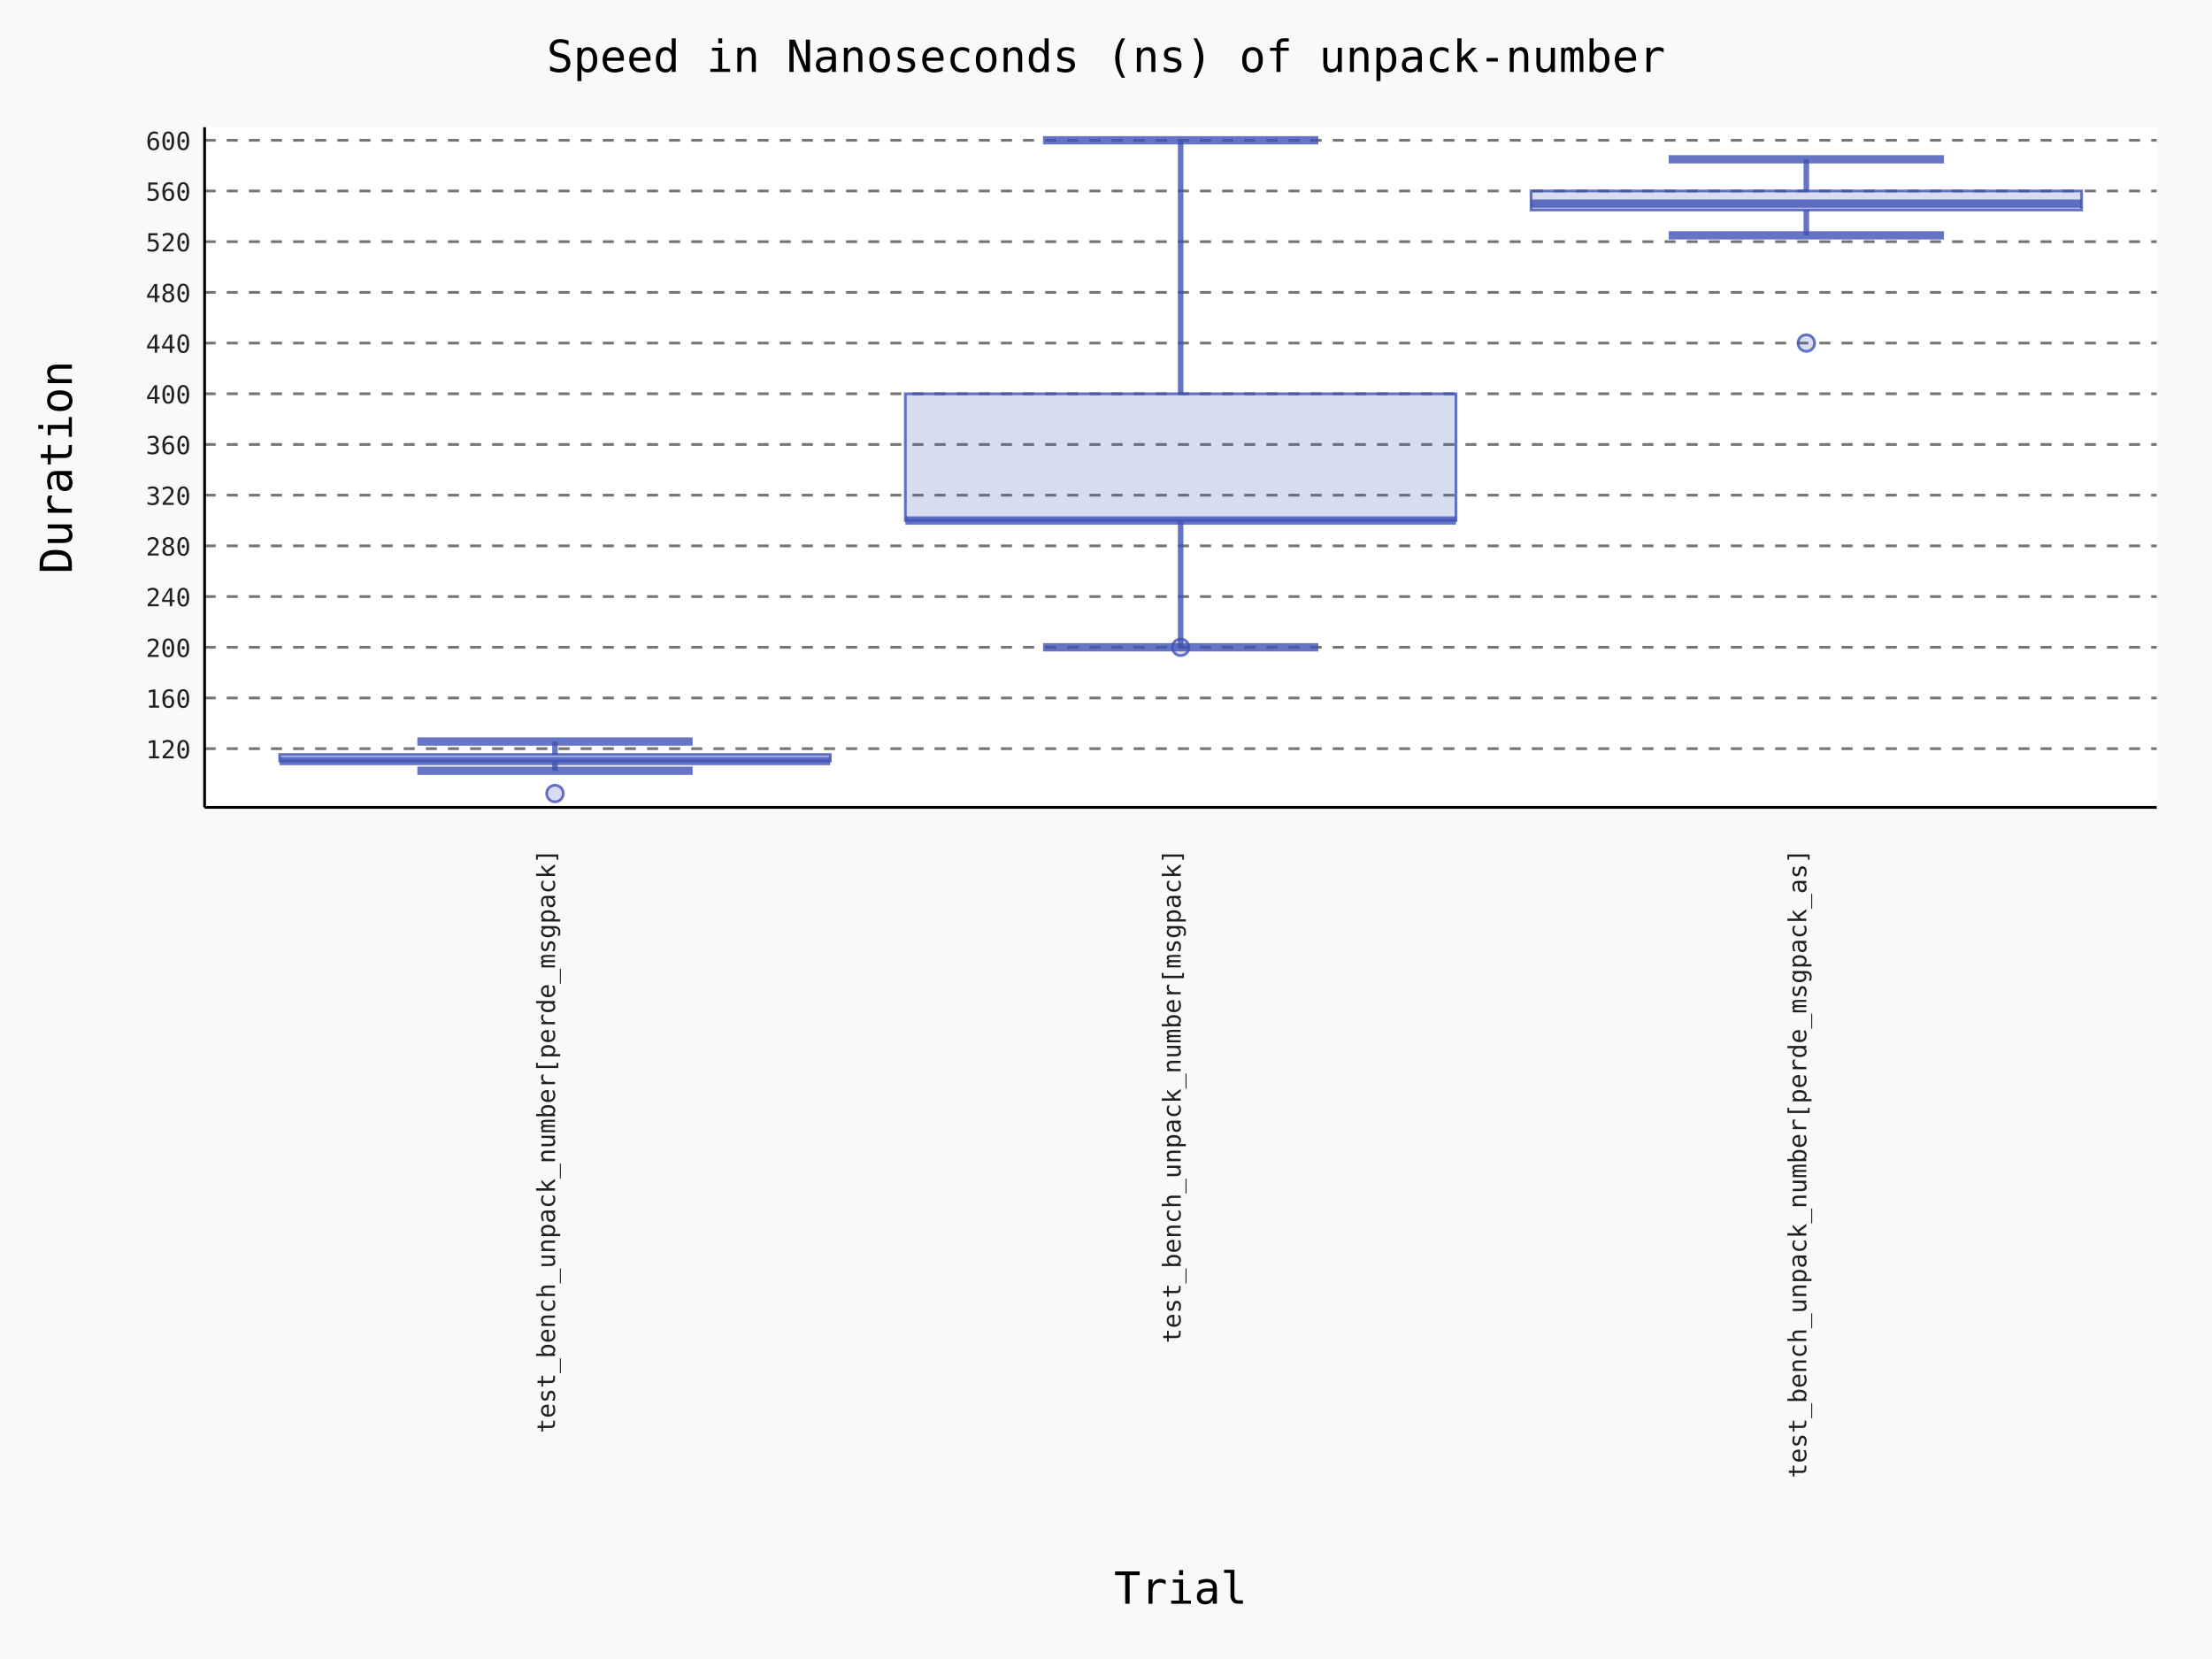
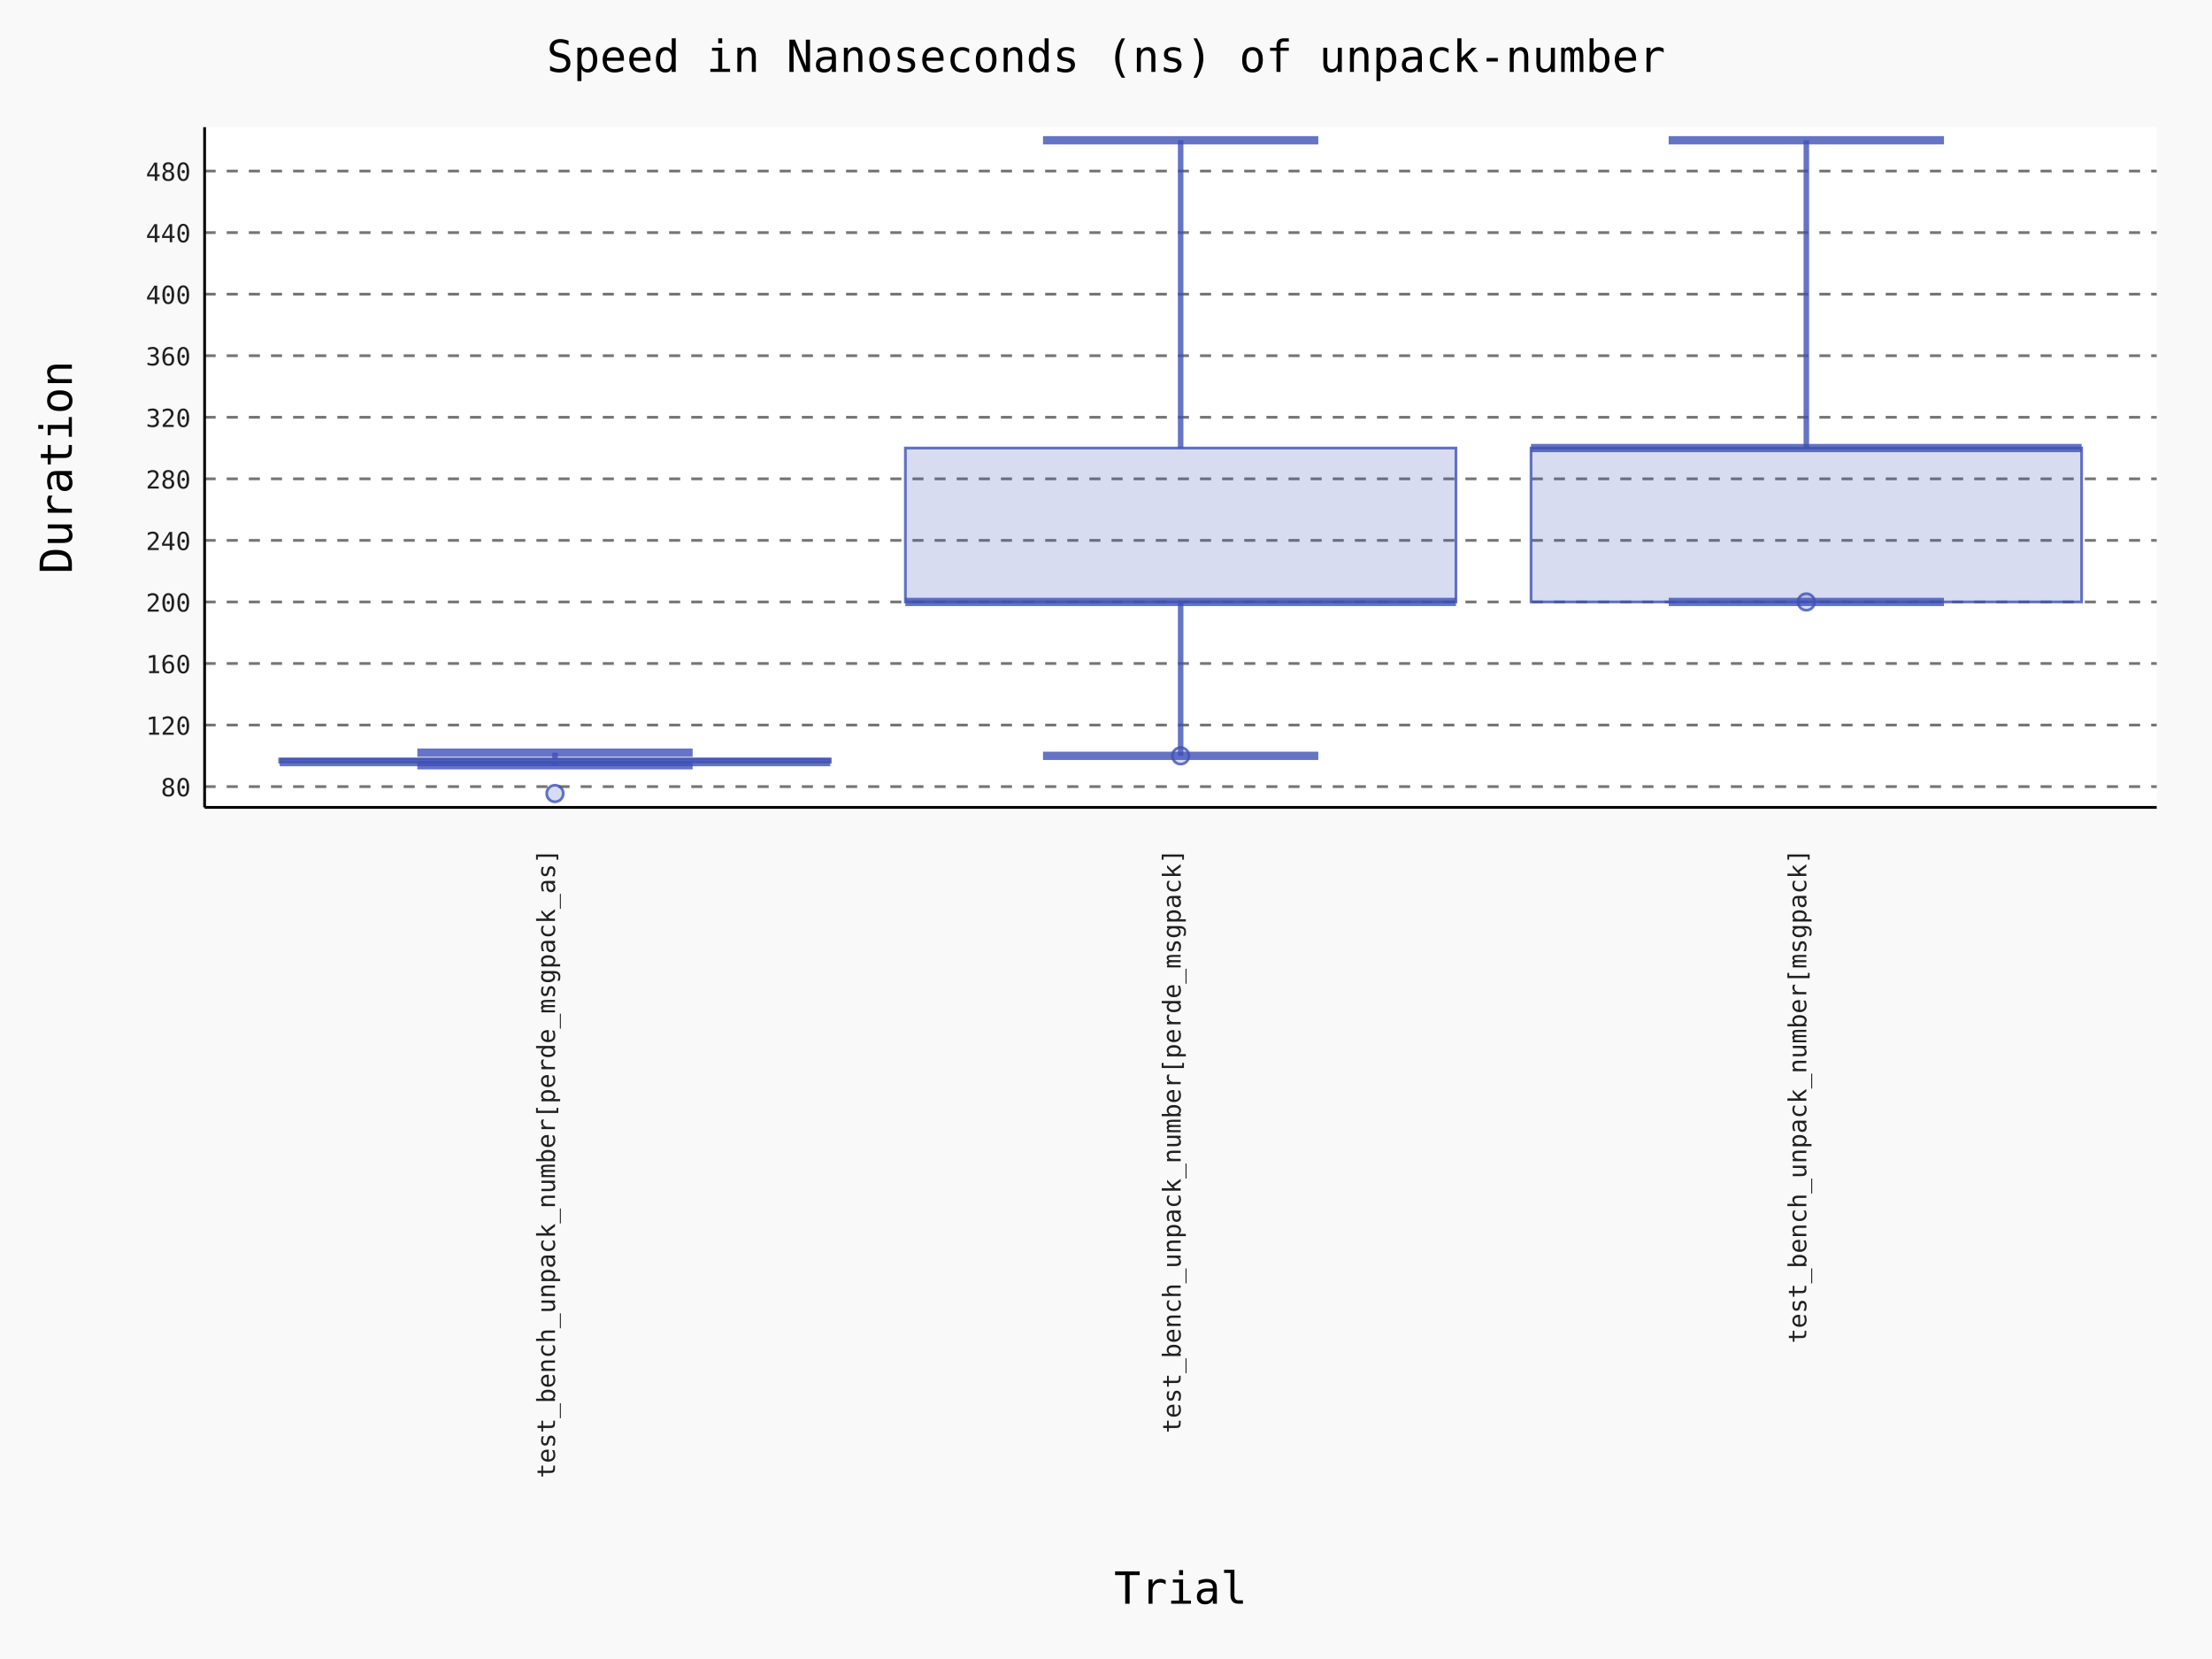
- <svg xmlns="http://www.w3.org/2000/svg" id="chart-67fcc871-d992-4c9b-a303-4b13210c46a0" class="pygal-chart" viewBox="0 0 800 600">
+ <svg xmlns="http://www.w3.org/2000/svg" class="pygal-chart" id="chart-88849815-c4b8-4db9-9f4d-98f00413e192" viewBox="0 0 800 600">
  <defs>
-     <style type="text/css">#chart-67fcc871-d992-4c9b-a303-4b13210c46a0{-webkit-user-select:none;-webkit-font-smoothing:antialiased;font-family:Consolas,"Deja Vu Sans Mono","Bitstream Vera Sans Mono","Courier New",monospace}#chart-67fcc871-d992-4c9b-a303-4b13210c46a0 .title{font-family:Consolas,"Deja Vu Sans Mono","Bitstream Vera Sans Mono","Courier New",monospace;font-size:16px}#chart-67fcc871-d992-4c9b-a303-4b13210c46a0 .legends .legend text{font-family:Consolas,"Deja Vu Sans Mono","Bitstream Vera Sans Mono","Courier New",monospace;font-size:14px}#chart-67fcc871-d992-4c9b-a303-4b13210c46a0 .axis text{font-family:Consolas,"Deja Vu Sans Mono","Bitstream Vera Sans Mono","Courier New",monospace;font-size:10px}#chart-67fcc871-d992-4c9b-a303-4b13210c46a0 .axis text.major{font-family:Consolas,"Deja Vu Sans Mono","Bitstream Vera Sans Mono","Courier New",monospace;font-size:10px}#chart-67fcc871-d992-4c9b-a303-4b13210c46a0 .text-overlay text.value{font-family:Consolas,"Deja Vu Sans Mono","Bitstream Vera Sans Mono","Courier New",monospace;font-size:16px}#chart-67fcc871-d992-4c9b-a303-4b13210c46a0 .text-overlay text.label{font-family:Consolas,"Deja Vu Sans Mono","Bitstream Vera Sans Mono","Courier New",monospace;font-size:10px}#chart-67fcc871-d992-4c9b-a303-4b13210c46a0 .tooltip{font-family:Consolas,"Deja Vu Sans Mono","Bitstream Vera Sans Mono","Courier New",monospace;font-size:14px}#chart-67fcc871-d992-4c9b-a303-4b13210c46a0 text.no_data{font-family:Consolas,"Deja Vu Sans Mono","Bitstream Vera Sans Mono","Courier New",monospace;font-size:64px}
- #chart-67fcc871-d992-4c9b-a303-4b13210c46a0{background-color:rgba(249,249,249,1)}#chart-67fcc871-d992-4c9b-a303-4b13210c46a0 path,#chart-67fcc871-d992-4c9b-a303-4b13210c46a0 line,#chart-67fcc871-d992-4c9b-a303-4b13210c46a0 rect,#chart-67fcc871-d992-4c9b-a303-4b13210c46a0 circle{-webkit-transition:150ms;-moz-transition:150ms;transition:150ms}#chart-67fcc871-d992-4c9b-a303-4b13210c46a0 .graph &gt; .background{fill:rgba(249,249,249,1)}#chart-67fcc871-d992-4c9b-a303-4b13210c46a0 .plot &gt; .background{fill:rgba(255,255,255,1)}#chart-67fcc871-d992-4c9b-a303-4b13210c46a0 .graph{fill:rgba(0,0,0,.87)}#chart-67fcc871-d992-4c9b-a303-4b13210c46a0 text.no_data{fill:rgba(0,0,0,1)}#chart-67fcc871-d992-4c9b-a303-4b13210c46a0 .title{fill:rgba(0,0,0,1)}#chart-67fcc871-d992-4c9b-a303-4b13210c46a0 .legends .legend text{fill:rgba(0,0,0,.87)}#chart-67fcc871-d992-4c9b-a303-4b13210c46a0 .legends .legend:hover text{fill:rgba(0,0,0,1)}#chart-67fcc871-d992-4c9b-a303-4b13210c46a0 .axis .line{stroke:rgba(0,0,0,1)}#chart-67fcc871-d992-4c9b-a303-4b13210c46a0 .axis .guide.line{stroke:rgba(0,0,0,.54)}#chart-67fcc871-d992-4c9b-a303-4b13210c46a0 .axis .major.line{stroke:rgba(0,0,0,.87)}#chart-67fcc871-d992-4c9b-a303-4b13210c46a0 .axis text.major{fill:rgba(0,0,0,1)}#chart-67fcc871-d992-4c9b-a303-4b13210c46a0 .axis.y .guides:hover .guide.line,#chart-67fcc871-d992-4c9b-a303-4b13210c46a0 .line-graph .axis.x .guides:hover .guide.line,#chart-67fcc871-d992-4c9b-a303-4b13210c46a0 .stackedline-graph .axis.x .guides:hover .guide.line,#chart-67fcc871-d992-4c9b-a303-4b13210c46a0 .xy-graph .axis.x .guides:hover .guide.line{stroke:rgba(0,0,0,1)}#chart-67fcc871-d992-4c9b-a303-4b13210c46a0 .axis .guides:hover text{fill:rgba(0,0,0,1)}#chart-67fcc871-d992-4c9b-a303-4b13210c46a0 .reactive{fill-opacity:.7;stroke-opacity:.8}#chart-67fcc871-d992-4c9b-a303-4b13210c46a0 .ci{stroke:rgba(0,0,0,.87)}#chart-67fcc871-d992-4c9b-a303-4b13210c46a0 .reactive.active,#chart-67fcc871-d992-4c9b-a303-4b13210c46a0 .active .reactive{fill-opacity:.8;stroke-opacity:.9;stroke-width:4}#chart-67fcc871-d992-4c9b-a303-4b13210c46a0 .ci .reactive.active{stroke-width:1.5}#chart-67fcc871-d992-4c9b-a303-4b13210c46a0 .series text{fill:rgba(0,0,0,1)}#chart-67fcc871-d992-4c9b-a303-4b13210c46a0 .tooltip rect{fill:rgba(255,255,255,1);stroke:rgba(0,0,0,1);-webkit-transition:opacity 150ms;-moz-transition:opacity 150ms;transition:opacity 150ms}#chart-67fcc871-d992-4c9b-a303-4b13210c46a0 .tooltip .label{fill:rgba(0,0,0,.87)}#chart-67fcc871-d992-4c9b-a303-4b13210c46a0 .tooltip .label{fill:rgba(0,0,0,.87)}#chart-67fcc871-d992-4c9b-a303-4b13210c46a0 .tooltip .legend{font-size:.8em;fill:rgba(0,0,0,.54)}#chart-67fcc871-d992-4c9b-a303-4b13210c46a0 .tooltip .x_label{font-size:.6em;fill:rgba(0,0,0,1)}#chart-67fcc871-d992-4c9b-a303-4b13210c46a0 .tooltip .xlink{font-size:.5em;text-decoration:underline}#chart-67fcc871-d992-4c9b-a303-4b13210c46a0 .tooltip .value{font-size:1.5em}#chart-67fcc871-d992-4c9b-a303-4b13210c46a0 .bound{font-size:.5em}#chart-67fcc871-d992-4c9b-a303-4b13210c46a0 .max-value{font-size:.75em;fill:rgba(0,0,0,.54)}#chart-67fcc871-d992-4c9b-a303-4b13210c46a0 .map-element{fill:rgba(255,255,255,1);stroke:rgba(0,0,0,.54) !important}#chart-67fcc871-d992-4c9b-a303-4b13210c46a0 .map-element .reactive{fill-opacity:inherit;stroke-opacity:inherit}#chart-67fcc871-d992-4c9b-a303-4b13210c46a0 .color-0,#chart-67fcc871-d992-4c9b-a303-4b13210c46a0 .color-0 a:visited{stroke:#3F51B5;fill:#3F51B5}#chart-67fcc871-d992-4c9b-a303-4b13210c46a0 .color-1,#chart-67fcc871-d992-4c9b-a303-4b13210c46a0 .color-1 a:visited{stroke:#3F51B5;fill:#3F51B5}#chart-67fcc871-d992-4c9b-a303-4b13210c46a0 .color-2,#chart-67fcc871-d992-4c9b-a303-4b13210c46a0 .color-2 a:visited{stroke:#3F51B5;fill:#3F51B5}#chart-67fcc871-d992-4c9b-a303-4b13210c46a0 .text-overlay .color-0 text{fill:black}#chart-67fcc871-d992-4c9b-a303-4b13210c46a0 .text-overlay .color-1 text{fill:black}#chart-67fcc871-d992-4c9b-a303-4b13210c46a0 .text-overlay .color-2 text{fill:black}
- #chart-67fcc871-d992-4c9b-a303-4b13210c46a0 text.no_data{text-anchor:middle}#chart-67fcc871-d992-4c9b-a303-4b13210c46a0 .guide.line{fill:none}#chart-67fcc871-d992-4c9b-a303-4b13210c46a0 .centered{text-anchor:middle}#chart-67fcc871-d992-4c9b-a303-4b13210c46a0 .title{text-anchor:middle}#chart-67fcc871-d992-4c9b-a303-4b13210c46a0 .legends .legend text{fill-opacity:1}#chart-67fcc871-d992-4c9b-a303-4b13210c46a0 .axis.x text{text-anchor:middle}#chart-67fcc871-d992-4c9b-a303-4b13210c46a0 .axis.x:not(.web) text[transform]{text-anchor:start}#chart-67fcc871-d992-4c9b-a303-4b13210c46a0 .axis.x:not(.web) text[transform].backwards{text-anchor:end}#chart-67fcc871-d992-4c9b-a303-4b13210c46a0 .axis.y text{text-anchor:end}#chart-67fcc871-d992-4c9b-a303-4b13210c46a0 .axis.y text[transform].backwards{text-anchor:start}#chart-67fcc871-d992-4c9b-a303-4b13210c46a0 .axis.y2 text{text-anchor:start}#chart-67fcc871-d992-4c9b-a303-4b13210c46a0 .axis.y2 text[transform].backwards{text-anchor:end}#chart-67fcc871-d992-4c9b-a303-4b13210c46a0 .axis .guide.line{stroke-dasharray:4,4}#chart-67fcc871-d992-4c9b-a303-4b13210c46a0 .axis .major.guide.line{stroke-dasharray:6,6}#chart-67fcc871-d992-4c9b-a303-4b13210c46a0 .horizontal .axis.y .guide.line,#chart-67fcc871-d992-4c9b-a303-4b13210c46a0 .horizontal .axis.y2 .guide.line,#chart-67fcc871-d992-4c9b-a303-4b13210c46a0 .vertical .axis.x .guide.line{opacity:0}#chart-67fcc871-d992-4c9b-a303-4b13210c46a0 .horizontal .axis.always_show .guide.line,#chart-67fcc871-d992-4c9b-a303-4b13210c46a0 .vertical .axis.always_show .guide.line{opacity:1 !important}#chart-67fcc871-d992-4c9b-a303-4b13210c46a0 .axis.y .guides:hover .guide.line,#chart-67fcc871-d992-4c9b-a303-4b13210c46a0 .axis.y2 .guides:hover .guide.line,#chart-67fcc871-d992-4c9b-a303-4b13210c46a0 .axis.x .guides:hover .guide.line{opacity:1}#chart-67fcc871-d992-4c9b-a303-4b13210c46a0 .axis .guides:hover text{opacity:1}#chart-67fcc871-d992-4c9b-a303-4b13210c46a0 .nofill{fill:none}#chart-67fcc871-d992-4c9b-a303-4b13210c46a0 .subtle-fill{fill-opacity:.2}#chart-67fcc871-d992-4c9b-a303-4b13210c46a0 .dot{stroke-width:1px;fill-opacity:1}#chart-67fcc871-d992-4c9b-a303-4b13210c46a0 .dot.active{stroke-width:5px}#chart-67fcc871-d992-4c9b-a303-4b13210c46a0 .dot.negative{fill:transparent}#chart-67fcc871-d992-4c9b-a303-4b13210c46a0 text,#chart-67fcc871-d992-4c9b-a303-4b13210c46a0 tspan{stroke:none !important}#chart-67fcc871-d992-4c9b-a303-4b13210c46a0 .series text.active{opacity:1}#chart-67fcc871-d992-4c9b-a303-4b13210c46a0 .tooltip rect{fill-opacity:.95;stroke-width:.5}#chart-67fcc871-d992-4c9b-a303-4b13210c46a0 .tooltip text{fill-opacity:1}#chart-67fcc871-d992-4c9b-a303-4b13210c46a0 .showable{visibility:hidden}#chart-67fcc871-d992-4c9b-a303-4b13210c46a0 .showable.shown{visibility:visible}#chart-67fcc871-d992-4c9b-a303-4b13210c46a0 .gauge-background{fill:rgba(229,229,229,1);stroke:none}#chart-67fcc871-d992-4c9b-a303-4b13210c46a0 .bg-lines{stroke:rgba(249,249,249,1);stroke-width:2px}
+     <style type="text/css">#chart-88849815-c4b8-4db9-9f4d-98f00413e192{-webkit-user-select:none;-webkit-font-smoothing:antialiased;font-family:Consolas,"Deja Vu Sans Mono","Bitstream Vera Sans Mono","Courier New",monospace}#chart-88849815-c4b8-4db9-9f4d-98f00413e192 .title{font-family:Consolas,"Deja Vu Sans Mono","Bitstream Vera Sans Mono","Courier New",monospace;font-size:16px}#chart-88849815-c4b8-4db9-9f4d-98f00413e192 .legends .legend text{font-family:Consolas,"Deja Vu Sans Mono","Bitstream Vera Sans Mono","Courier New",monospace;font-size:14px}#chart-88849815-c4b8-4db9-9f4d-98f00413e192 .axis text{font-family:Consolas,"Deja Vu Sans Mono","Bitstream Vera Sans Mono","Courier New",monospace;font-size:10px}#chart-88849815-c4b8-4db9-9f4d-98f00413e192 .axis text.major{font-family:Consolas,"Deja Vu Sans Mono","Bitstream Vera Sans Mono","Courier New",monospace;font-size:10px}#chart-88849815-c4b8-4db9-9f4d-98f00413e192 .text-overlay text.value{font-family:Consolas,"Deja Vu Sans Mono","Bitstream Vera Sans Mono","Courier New",monospace;font-size:16px}#chart-88849815-c4b8-4db9-9f4d-98f00413e192 .text-overlay text.label{font-family:Consolas,"Deja Vu Sans Mono","Bitstream Vera Sans Mono","Courier New",monospace;font-size:10px}#chart-88849815-c4b8-4db9-9f4d-98f00413e192 .tooltip{font-family:Consolas,"Deja Vu Sans Mono","Bitstream Vera Sans Mono","Courier New",monospace;font-size:14px}#chart-88849815-c4b8-4db9-9f4d-98f00413e192 text.no_data{font-family:Consolas,"Deja Vu Sans Mono","Bitstream Vera Sans Mono","Courier New",monospace;font-size:64px}
+ #chart-88849815-c4b8-4db9-9f4d-98f00413e192{background-color:rgba(249,249,249,1)}#chart-88849815-c4b8-4db9-9f4d-98f00413e192 path,#chart-88849815-c4b8-4db9-9f4d-98f00413e192 line,#chart-88849815-c4b8-4db9-9f4d-98f00413e192 rect,#chart-88849815-c4b8-4db9-9f4d-98f00413e192 circle{-webkit-transition:150ms;-moz-transition:150ms;transition:150ms}#chart-88849815-c4b8-4db9-9f4d-98f00413e192 .graph &gt; .background{fill:rgba(249,249,249,1)}#chart-88849815-c4b8-4db9-9f4d-98f00413e192 .plot &gt; .background{fill:rgba(255,255,255,1)}#chart-88849815-c4b8-4db9-9f4d-98f00413e192 .graph{fill:rgba(0,0,0,.87)}#chart-88849815-c4b8-4db9-9f4d-98f00413e192 text.no_data{fill:rgba(0,0,0,1)}#chart-88849815-c4b8-4db9-9f4d-98f00413e192 .title{fill:rgba(0,0,0,1)}#chart-88849815-c4b8-4db9-9f4d-98f00413e192 .legends .legend text{fill:rgba(0,0,0,.87)}#chart-88849815-c4b8-4db9-9f4d-98f00413e192 .legends .legend:hover text{fill:rgba(0,0,0,1)}#chart-88849815-c4b8-4db9-9f4d-98f00413e192 .axis .line{stroke:rgba(0,0,0,1)}#chart-88849815-c4b8-4db9-9f4d-98f00413e192 .axis .guide.line{stroke:rgba(0,0,0,.54)}#chart-88849815-c4b8-4db9-9f4d-98f00413e192 .axis .major.line{stroke:rgba(0,0,0,.87)}#chart-88849815-c4b8-4db9-9f4d-98f00413e192 .axis text.major{fill:rgba(0,0,0,1)}#chart-88849815-c4b8-4db9-9f4d-98f00413e192 .axis.y .guides:hover .guide.line,#chart-88849815-c4b8-4db9-9f4d-98f00413e192 .line-graph .axis.x .guides:hover .guide.line,#chart-88849815-c4b8-4db9-9f4d-98f00413e192 .stackedline-graph .axis.x .guides:hover .guide.line,#chart-88849815-c4b8-4db9-9f4d-98f00413e192 .xy-graph .axis.x .guides:hover .guide.line{stroke:rgba(0,0,0,1)}#chart-88849815-c4b8-4db9-9f4d-98f00413e192 .axis .guides:hover text{fill:rgba(0,0,0,1)}#chart-88849815-c4b8-4db9-9f4d-98f00413e192 .reactive{fill-opacity:.7;stroke-opacity:.8}#chart-88849815-c4b8-4db9-9f4d-98f00413e192 .ci{stroke:rgba(0,0,0,.87)}#chart-88849815-c4b8-4db9-9f4d-98f00413e192 .reactive.active,#chart-88849815-c4b8-4db9-9f4d-98f00413e192 .active .reactive{fill-opacity:.8;stroke-opacity:.9;stroke-width:4}#chart-88849815-c4b8-4db9-9f4d-98f00413e192 .ci .reactive.active{stroke-width:1.5}#chart-88849815-c4b8-4db9-9f4d-98f00413e192 .series text{fill:rgba(0,0,0,1)}#chart-88849815-c4b8-4db9-9f4d-98f00413e192 .tooltip rect{fill:rgba(255,255,255,1);stroke:rgba(0,0,0,1);-webkit-transition:opacity 150ms;-moz-transition:opacity 150ms;transition:opacity 150ms}#chart-88849815-c4b8-4db9-9f4d-98f00413e192 .tooltip .label{fill:rgba(0,0,0,.87)}#chart-88849815-c4b8-4db9-9f4d-98f00413e192 .tooltip .label{fill:rgba(0,0,0,.87)}#chart-88849815-c4b8-4db9-9f4d-98f00413e192 .tooltip .legend{font-size:.8em;fill:rgba(0,0,0,.54)}#chart-88849815-c4b8-4db9-9f4d-98f00413e192 .tooltip .x_label{font-size:.6em;fill:rgba(0,0,0,1)}#chart-88849815-c4b8-4db9-9f4d-98f00413e192 .tooltip .xlink{font-size:.5em;text-decoration:underline}#chart-88849815-c4b8-4db9-9f4d-98f00413e192 .tooltip .value{font-size:1.5em}#chart-88849815-c4b8-4db9-9f4d-98f00413e192 .bound{font-size:.5em}#chart-88849815-c4b8-4db9-9f4d-98f00413e192 .max-value{font-size:.75em;fill:rgba(0,0,0,.54)}#chart-88849815-c4b8-4db9-9f4d-98f00413e192 .map-element{fill:rgba(255,255,255,1);stroke:rgba(0,0,0,.54) !important}#chart-88849815-c4b8-4db9-9f4d-98f00413e192 .map-element .reactive{fill-opacity:inherit;stroke-opacity:inherit}#chart-88849815-c4b8-4db9-9f4d-98f00413e192 .color-0,#chart-88849815-c4b8-4db9-9f4d-98f00413e192 .color-0 a:visited{stroke:#3F51B5;fill:#3F51B5}#chart-88849815-c4b8-4db9-9f4d-98f00413e192 .color-1,#chart-88849815-c4b8-4db9-9f4d-98f00413e192 .color-1 a:visited{stroke:#3F51B5;fill:#3F51B5}#chart-88849815-c4b8-4db9-9f4d-98f00413e192 .color-2,#chart-88849815-c4b8-4db9-9f4d-98f00413e192 .color-2 a:visited{stroke:#3F51B5;fill:#3F51B5}#chart-88849815-c4b8-4db9-9f4d-98f00413e192 .text-overlay .color-0 text{fill:black}#chart-88849815-c4b8-4db9-9f4d-98f00413e192 .text-overlay .color-1 text{fill:black}#chart-88849815-c4b8-4db9-9f4d-98f00413e192 .text-overlay .color-2 text{fill:black}
+ #chart-88849815-c4b8-4db9-9f4d-98f00413e192 text.no_data{text-anchor:middle}#chart-88849815-c4b8-4db9-9f4d-98f00413e192 .guide.line{fill:none}#chart-88849815-c4b8-4db9-9f4d-98f00413e192 .centered{text-anchor:middle}#chart-88849815-c4b8-4db9-9f4d-98f00413e192 .title{text-anchor:middle}#chart-88849815-c4b8-4db9-9f4d-98f00413e192 .legends .legend text{fill-opacity:1}#chart-88849815-c4b8-4db9-9f4d-98f00413e192 .axis.x text{text-anchor:middle}#chart-88849815-c4b8-4db9-9f4d-98f00413e192 .axis.x:not(.web) text[transform]{text-anchor:start}#chart-88849815-c4b8-4db9-9f4d-98f00413e192 .axis.x:not(.web) text[transform].backwards{text-anchor:end}#chart-88849815-c4b8-4db9-9f4d-98f00413e192 .axis.y text{text-anchor:end}#chart-88849815-c4b8-4db9-9f4d-98f00413e192 .axis.y text[transform].backwards{text-anchor:start}#chart-88849815-c4b8-4db9-9f4d-98f00413e192 .axis.y2 text{text-anchor:start}#chart-88849815-c4b8-4db9-9f4d-98f00413e192 .axis.y2 text[transform].backwards{text-anchor:end}#chart-88849815-c4b8-4db9-9f4d-98f00413e192 .axis .guide.line{stroke-dasharray:4,4}#chart-88849815-c4b8-4db9-9f4d-98f00413e192 .axis .major.guide.line{stroke-dasharray:6,6}#chart-88849815-c4b8-4db9-9f4d-98f00413e192 .horizontal .axis.y .guide.line,#chart-88849815-c4b8-4db9-9f4d-98f00413e192 .horizontal .axis.y2 .guide.line,#chart-88849815-c4b8-4db9-9f4d-98f00413e192 .vertical .axis.x .guide.line{opacity:0}#chart-88849815-c4b8-4db9-9f4d-98f00413e192 .horizontal .axis.always_show .guide.line,#chart-88849815-c4b8-4db9-9f4d-98f00413e192 .vertical .axis.always_show .guide.line{opacity:1 !important}#chart-88849815-c4b8-4db9-9f4d-98f00413e192 .axis.y .guides:hover .guide.line,#chart-88849815-c4b8-4db9-9f4d-98f00413e192 .axis.y2 .guides:hover .guide.line,#chart-88849815-c4b8-4db9-9f4d-98f00413e192 .axis.x .guides:hover .guide.line{opacity:1}#chart-88849815-c4b8-4db9-9f4d-98f00413e192 .axis .guides:hover text{opacity:1}#chart-88849815-c4b8-4db9-9f4d-98f00413e192 .nofill{fill:none}#chart-88849815-c4b8-4db9-9f4d-98f00413e192 .subtle-fill{fill-opacity:.2}#chart-88849815-c4b8-4db9-9f4d-98f00413e192 .dot{stroke-width:1px;fill-opacity:1}#chart-88849815-c4b8-4db9-9f4d-98f00413e192 .dot.active{stroke-width:5px}#chart-88849815-c4b8-4db9-9f4d-98f00413e192 .dot.negative{fill:transparent}#chart-88849815-c4b8-4db9-9f4d-98f00413e192 text,#chart-88849815-c4b8-4db9-9f4d-98f00413e192 tspan{stroke:none !important}#chart-88849815-c4b8-4db9-9f4d-98f00413e192 .series text.active{opacity:1}#chart-88849815-c4b8-4db9-9f4d-98f00413e192 .tooltip rect{fill-opacity:.95;stroke-width:.5}#chart-88849815-c4b8-4db9-9f4d-98f00413e192 .tooltip text{fill-opacity:1}#chart-88849815-c4b8-4db9-9f4d-98f00413e192 .showable{visibility:hidden}#chart-88849815-c4b8-4db9-9f4d-98f00413e192 .showable.shown{visibility:visible}#chart-88849815-c4b8-4db9-9f4d-98f00413e192 .gauge-background{fill:rgba(229,229,229,1);stroke:none}#chart-88849815-c4b8-4db9-9f4d-98f00413e192 .bg-lines{stroke:rgba(249,249,249,1);stroke-width:2px}
.tooltip .value{font-size:1em !important}.axis text{font-size:9px !important}</style>
  </defs>
  <g class="graph custombox-graph vertical">
-     <rect x="0" y="0" width="800" height="600" class="background" />
-     <g transform="translate(74, 46)" class="plot">
-       <rect x="0" y="0" width="706.0" height="246.0" class="background" />
+     <rect class="background" height="600" width="800" x="0" y="0" />
+     <g class="plot" transform="translate(74, 46)">
+       <rect class="background" height="246.0" width="706.0" x="0" y="0" />
      <g class="axis y always_show">
-         <path d="M0 246 h706" class="line" />
+         <path class="line" d="M0 246 h706" />
        <g class="guides">
-           <path d="M0 224.767 h706" class="guide line" />
-           <text x="-5" y="228.267" class="">120</text>
+           <path class="guide line" d="M0 238.486 h706" />
+           <text class="" x="-5" y="241.986">80</text>
        </g>
        <g class="guides">
-           <path d="M0 206.43 h706" class="guide line" />
-           <text x="-5" y="209.93" class="">160</text>
+           <path class="guide line" d="M0 216.224 h706" />
+           <text class="" x="-5" y="219.724">120</text>
        </g>
        <g class="guides">
-           <path d="M0 188.094 h706" class="guide line" />
-           <text x="-5" y="191.594" class="">200</text>
+           <path class="guide line" d="M0 193.962 h706" />
+           <text class="" x="-5" y="197.462">160</text>
        </g>
        <g class="guides">
-           <path d="M0 169.758 h706" class="guide line" />
-           <text x="-5" y="173.258" class="">240</text>
+           <path class="guide line" d="M0 171.699 h706" />
+           <text class="" x="-5" y="175.199">200</text>
        </g>
        <g class="guides">
-           <path d="M0 151.421 h706" class="guide line" />
-           <text x="-5" y="154.921" class="">280</text>
+           <path class="guide line" d="M0 149.437 h706" />
+           <text class="" x="-5" y="152.937">240</text>
        </g>
        <g class="guides">
-           <path d="M0 133.085 h706" class="guide line" />
-           <text x="-5" y="136.585" class="">320</text>
+           <path class="guide line" d="M0 127.174 h706" />
+           <text class="" x="-5" y="130.674">280</text>
        </g>
        <g class="guides">
-           <path d="M0 114.749 h706" class="guide line" />
-           <text x="-5" y="118.249" class="">360</text>
+           <path class="guide line" d="M0 104.912 h706" />
+           <text class="" x="-5" y="108.412">320</text>
        </g>
        <g class="guides">
-           <path d="M0 96.412 h706" class="guide line" />
-           <text x="-5" y="99.912" class="">400</text>
+           <path class="guide line" d="M0 82.649 h706" />
+           <text class="" x="-5" y="86.149">360</text>
        </g>
        <g class="guides">
-           <path d="M0 78.076 h706" class="guide line" />
-           <text x="-5" y="81.576" class="">440</text>
+           <path class="guide line" d="M0 60.387 h706" />
+           <text class="" x="-5" y="63.887">400</text>
        </g>
        <g class="guides">
-           <path d="M0 59.74 h706" class="guide line" />
-           <text x="-5" y="63.24" class="">480</text>
+           <path class="guide line" d="M0 38.124 h706" />
+           <text class="" x="-5" y="41.624">440</text>
        </g>
        <g class="guides">
-           <path d="M0 41.403 h706" class="guide line" />
-           <text x="-5" y="44.903" class="">520</text>
-         </g>
-         <g class="guides">
-           <path d="M0 23.067 h706" class="guide line" />
-           <text x="-5" y="26.567" class="">560</text>
-         </g>
-         <g class="guides">
-           <path d="M0 4.731 h706" class="guide line" />
-           <text x="-5" y="8.231" class="">600</text>
+           <path class="guide line" d="M0 15.862 h706" />
+           <text class="" x="-5" y="19.362">480</text>
        </g>
      </g>
      <g class="axis x">
-         <path d="M0 0 v246" class="line" />
+         <path class="line" d="M0 0 v246" />
        <g class="guides">
-           <path d="M126.718 0 v246" class="guide line" />
-           <text x="126.718" y="261.0" class="backwards" transform="rotate(270 126.7179 261)">test_bench_unpack_number[perde_msgpack]</text>
+           <path class="guide line" d="M126.718 0 v246" />
+           <text class="backwards" transform="rotate(270 126.7179 261)" x="126.718" y="261.0">test_bench_unpack_number[perde_msgpack_as]</text>
        </g>
        <g class="guides">
-           <path d="M353 0 v246" class="guide line" />
-           <text x="353.0" y="261.0" class="backwards" transform="rotate(270 353 261)">test_bench_unpack_number[msgpack]</text>
+           <path class="guide line" d="M353 0 v246" />
+           <text class="backwards" transform="rotate(270 353 261)" x="353.0" y="261.0">test_bench_unpack_number[perde_msgpack]</text>
        </g>
        <g class="guides">
-           <path d="M579.282 0 v246" class="guide line" />
-           <text x="579.282" y="261.0" class="backwards" transform="rotate(270 579.2821 261)">test_bench_unpack_number[perde_msgpack_as]</text>
+           <path class="guide line" d="M579.282 0 v246" />
+           <text class="backwards" transform="rotate(270 579.2821 261)" x="579.282" y="261.0">test_bench_unpack_number[msgpack]</text>
        </g>
      </g>
      <g class="series serie-0 color-0">
        <g class="boxes">
          <g class="box">
-             <path stroke-width="3" d="M76.936 232.759 L176.5 232.759" class="reactive tooltip-trigger" />
-             <path stroke-width="3" d="M27.154 229.233 L226.282 229.233" class="reactive tooltip-trigger" />
-             <path stroke-width="3" d="M76.936 222.181 L176.5 222.181" class="reactive tooltip-trigger" />
-             <path stroke-width="2" d="M126.718 232.759 L126.718 229.233" class="reactive tooltip-trigger" />
-             <path stroke-width="2" d="M126.718 222.181 L126.718 226.882" class="reactive tooltip-trigger" />
-             <rect x="27.154" y="226.882" height="2.351" width="199.128" class="subtle-fill reactive tooltip-trigger" />
-             <circle cx="126.718" cy="240.987" r="3" class="subtle-fill reactive tooltip-trigger" />
-             <circle cx="126.718" cy="-2922.027" r="3" class="subtle-fill reactive tooltip-trigger" />
+             <path class="reactive tooltip-trigger" d="M76.936 230.763 L176.5 230.763" stroke-width="3" />
+             <path class="reactive tooltip-trigger" d="M27.154 229.627 L226.282 229.627" stroke-width="3" />
+             <path class="reactive tooltip-trigger" d="M76.936 226.219 L176.5 226.219" stroke-width="3" />
+             <path class="reactive tooltip-trigger" d="M126.718 230.763 L126.718 229.627" stroke-width="2" />
+             <path class="reactive tooltip-trigger" d="M126.718 226.219 L126.718 228.491" stroke-width="2" />
+             <rect class="subtle-fill reactive tooltip-trigger" height="1.136" width="199.128" x="27.154" y="228.491" />
+             <circle class="subtle-fill reactive tooltip-trigger" cx="126.718" cy="240.985" r="3" />
+             <circle class="subtle-fill reactive tooltip-trigger" cx="126.718" cy="-1168.591" r="3" />
          </g>
        </g>
      </g>
      <g class="series serie-1 color-1">
        <g class="boxes">
          <g class="box">
-             <path stroke-width="3" d="M303.218 188.097 L402.782 188.097" class="reactive tooltip-trigger" />
-             <path stroke-width="3" d="M253.436 142.252 L452.564 142.252" class="reactive tooltip-trigger" />
-             <path stroke-width="3" d="M303.218 4.732 L402.782 4.732" class="reactive tooltip-trigger" />
-             <path stroke-width="2" d="M353 188.097 L353 142.252" class="reactive tooltip-trigger" />
-             <path stroke-width="2" d="M353 4.732 L353 96.414" class="reactive tooltip-trigger" />
-             <rect x="253.436" y="96.414" height="45.838" width="199.128" class="subtle-fill reactive tooltip-trigger" />
-             <circle cx="353" cy="188.097" r="3" class="subtle-fill reactive tooltip-trigger" />
-             <circle cx="353" cy="-48815.708" r="3" class="subtle-fill reactive tooltip-trigger" />
+             <path class="reactive tooltip-trigger" d="M303.218 227.356 L402.782 227.356" stroke-width="3" />
+             <path class="reactive tooltip-trigger" d="M253.436 171.698 L452.564 171.698" stroke-width="3" />
+             <path class="reactive tooltip-trigger" d="M303.218 4.732 L402.782 4.732" stroke-width="3" />
+             <path class="reactive tooltip-trigger" d="M353 227.356 L353 171.699" stroke-width="2" />
+             <path class="reactive tooltip-trigger" d="M353 4.732 L353 116.043" stroke-width="2" />
+             <rect class="subtle-fill reactive tooltip-trigger" height="55.657" width="199.128" x="253.436" y="116.043" />
+             <circle class="subtle-fill reactive tooltip-trigger" cx="353" cy="227.356" r="3" />
+             <circle class="subtle-fill reactive tooltip-trigger" cx="353" cy="-84369.93" r="3" />
          </g>
        </g>
      </g>
      <g class="series serie-2 color-2">
        <g class="boxes">
          <g class="box">
-             <path stroke-width="3" d="M529.5 39.111 L629.064 39.111" class="reactive tooltip-trigger" />
-             <path stroke-width="3" d="M479.718 27.651 L678.846 27.651" class="reactive tooltip-trigger" />
-             <path stroke-width="3" d="M529.5 11.607 L629.064 11.607" class="reactive tooltip-trigger" />
-             <path stroke-width="2" d="M579.282 39.111 L579.282 29.943" class="reactive tooltip-trigger" />
-             <path stroke-width="2" d="M579.282 11.607 L579.282 23.067" class="reactive tooltip-trigger" />
-             <rect x="479.718" y="23.067" height="6.876" width="199.128" class="subtle-fill reactive tooltip-trigger" />
-             <circle cx="579.282" cy="78.076" r="3" class="subtle-fill reactive tooltip-trigger" />
-             <circle cx="579.282" cy="-4975.871" r="3" class="subtle-fill reactive tooltip-trigger" />
+             <path class="reactive tooltip-trigger" d="M529.5 171.699 L629.064 171.699" stroke-width="3" />
+             <path class="reactive tooltip-trigger" d="M479.718 116.043 L678.846 116.043" stroke-width="3" />
+             <path class="reactive tooltip-trigger" d="M529.5 4.732 L629.064 4.732" stroke-width="3" />
+             <path class="reactive tooltip-trigger" d="M579.282 171.699 L579.282 171.698" stroke-width="2" />
+             <path class="reactive tooltip-trigger" d="M579.282 4.732 L579.282 116.043" stroke-width="2" />
+             <rect class="subtle-fill reactive tooltip-trigger" height="55.656" width="199.128" x="479.718" y="116.043" />
+             <circle class="subtle-fill reactive tooltip-trigger" cx="579.282" cy="171.699" r="3" />
+             <circle class="subtle-fill reactive tooltip-trigger" cx="579.282" cy="-69621.061" r="3" />
          </g>
        </g>
      </g>
    </g>
    <g class="titles">
-       <text x="400.0" y="26" class="title plot_title">Speed in Nanoseconds (ns) of unpack-number</text>
-       <text x="427.0" y="580.0" class="title">Trial</text>
-       <text x="0" y="195.0" class="title" transform="rotate(-90 0 169)">Duration</text>
+       <text class="title plot_title" x="400.0" y="26">Speed in Nanoseconds (ns) of unpack-number</text>
+       <text class="title" x="427.0" y="580.0">Trial</text>
+       <text class="title" transform="rotate(-90 0 169)" x="0" y="195.0">Duration</text>
    </g>
-     <g transform="translate(74, 46)" class="plot overlay">
+     <g class="plot overlay" transform="translate(74, 46)">
      <g class="series serie-0 color-0" />
      <g class="series serie-1 color-1" />
      <g class="series serie-2 color-2" />
    </g>
-     <g transform="translate(74, 46)" class="plot text-overlay">
+     <g class="plot text-overlay" transform="translate(74, 46)">
      <g class="series serie-0 color-0" />
      <g class="series serie-1 color-1" />
      <g class="series serie-2 color-2" />
    </g>
-     <g transform="translate(74, 46)" class="plot tooltip-overlay">
-       <g transform="translate(0 0)" style="opacity: 0" class="tooltip">
-         <rect rx="0" ry="0" width="0" height="0" class="tooltip-box" />
+     <g class="plot tooltip-overlay" transform="translate(74, 46)">
+       <g class="tooltip" style="opacity: 0" transform="translate(0 0)">
+         <rect class="tooltip-box" height="0" rx="0" ry="0" width="0" />
        <g class="text" />
      </g>
    </g>
  </g>
</svg>
